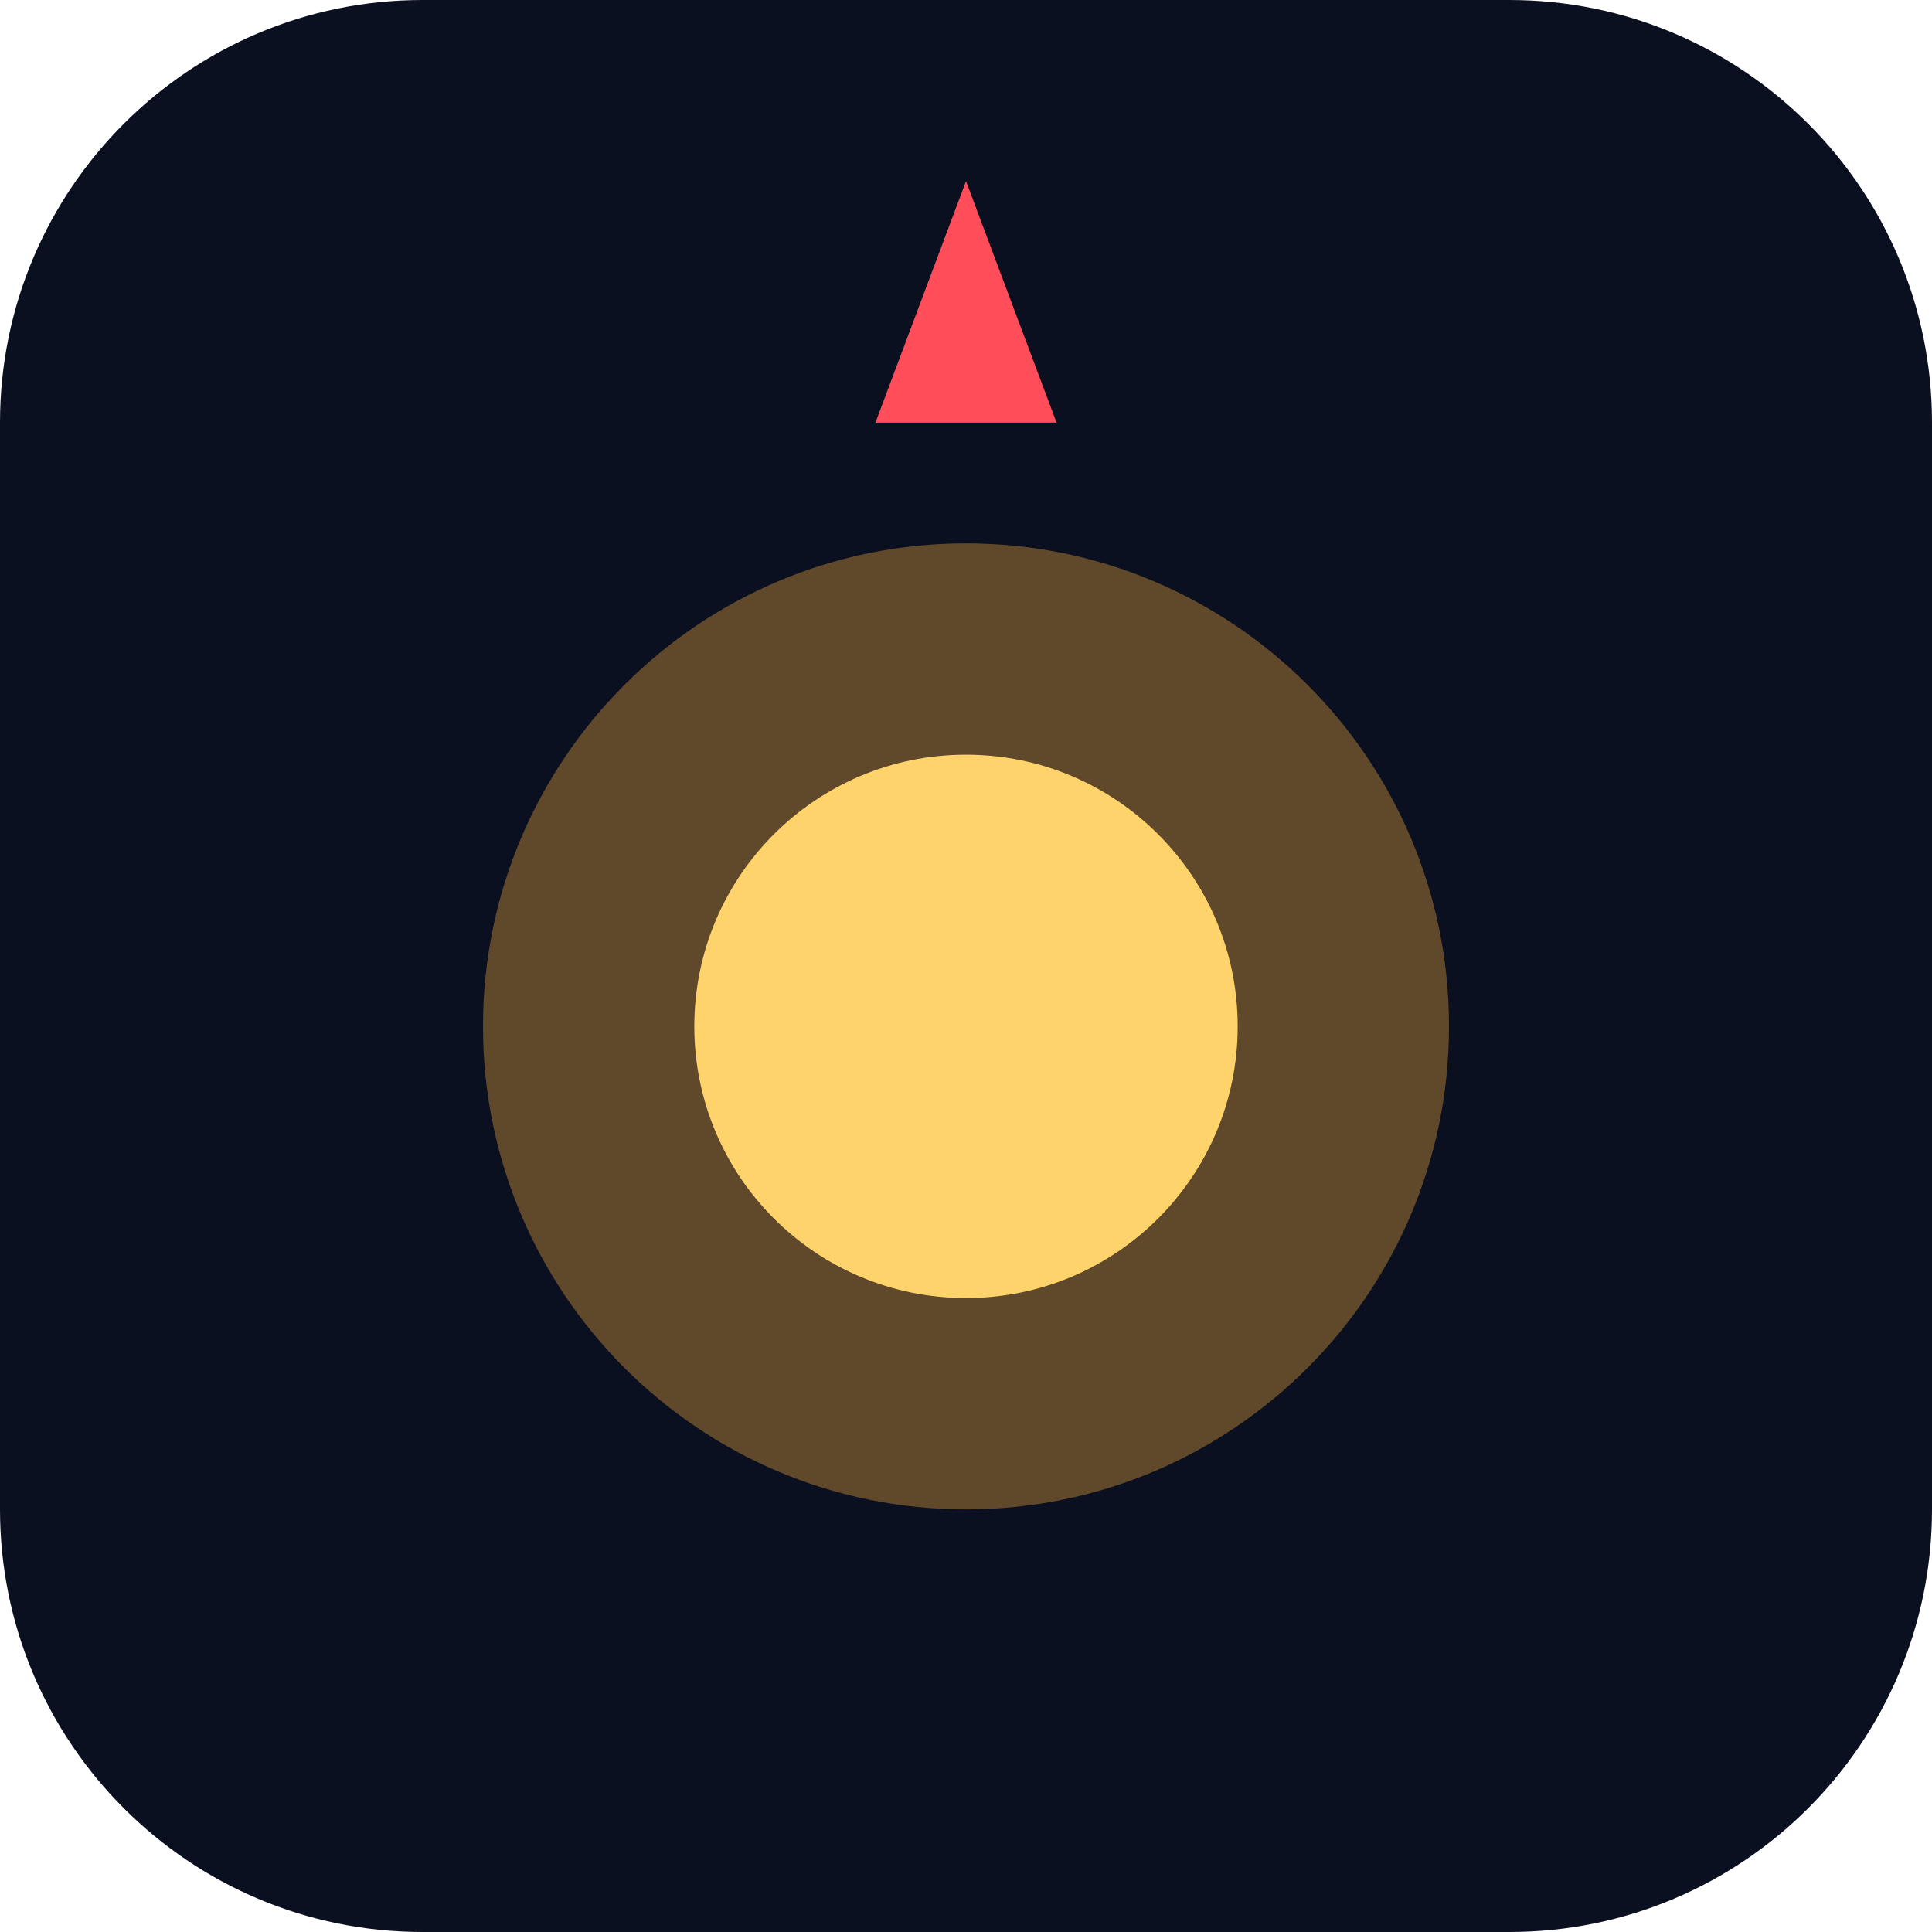
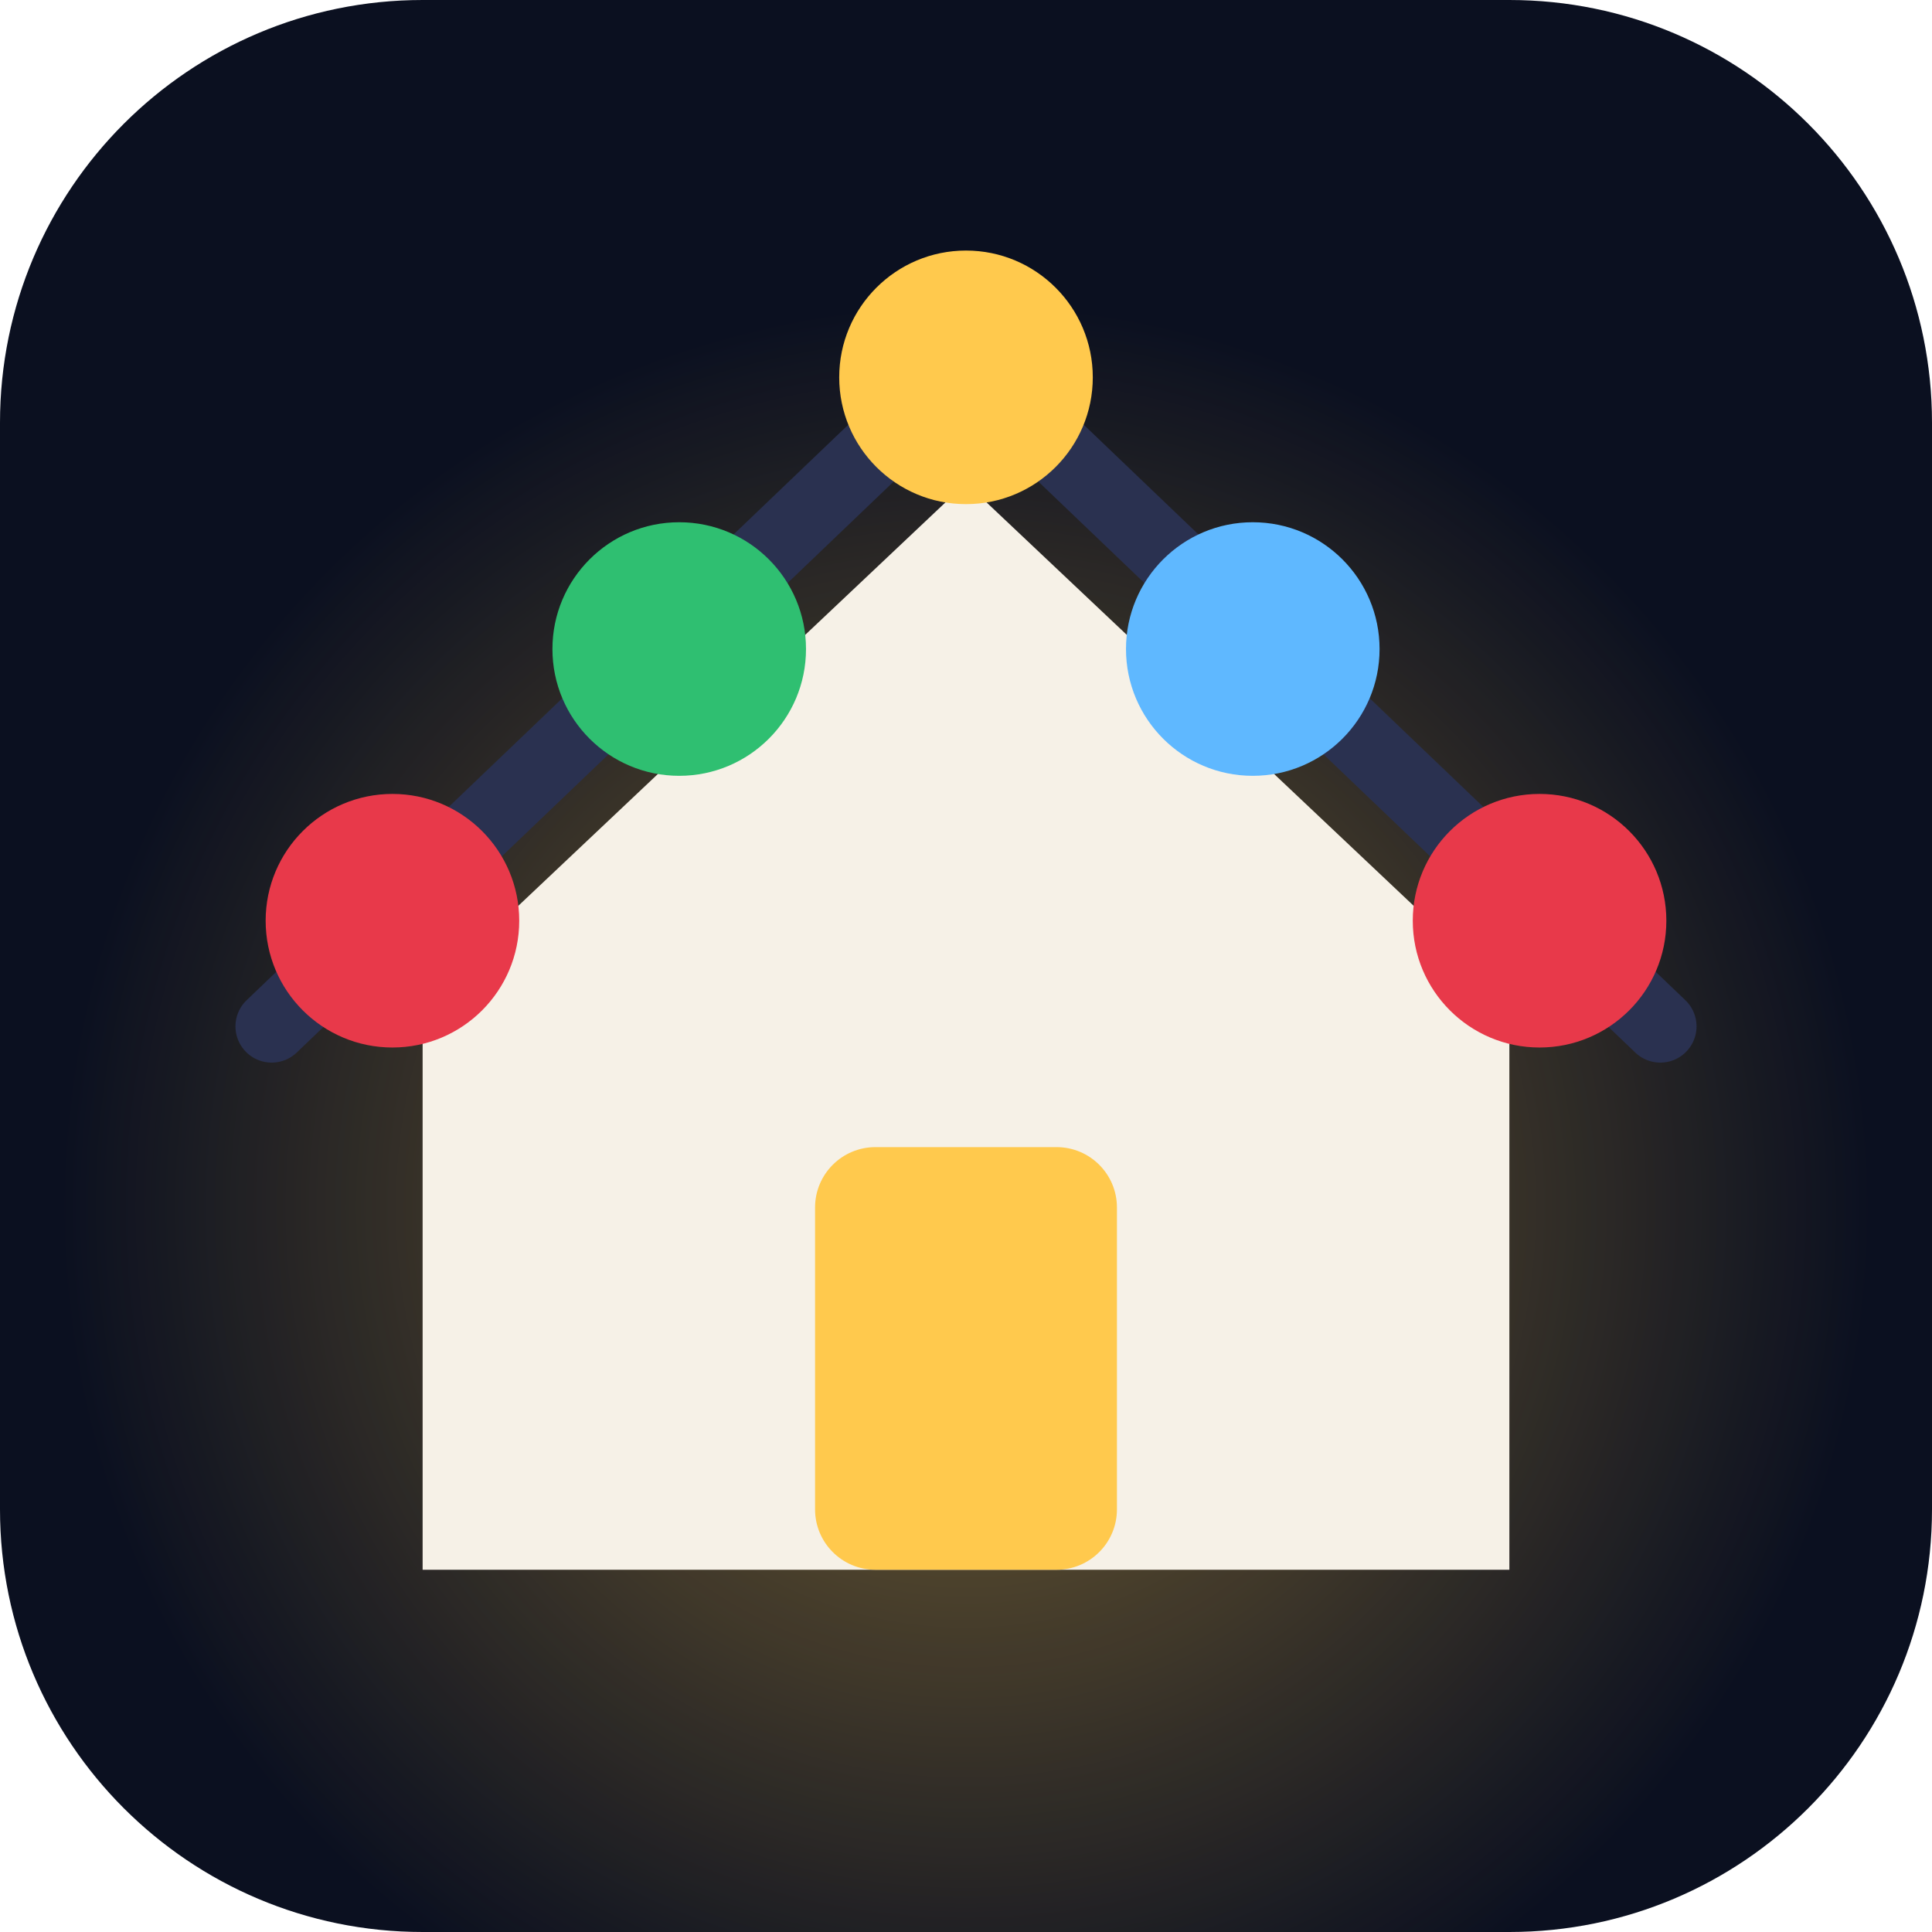
<svg xmlns="http://www.w3.org/2000/svg" viewBox="0 0 64 64">
+   <style>
+ .b{animation:t 1.6s ease-in-out infinite}
+ .b1{animation-delay:.32s}.b2{animation-delay:.64s}.b3{animation-delay:.96s}.b4{animation-delay:1.28s}
+ .w{animation:w 3.2s ease-in-out infinite}
+ @keyframes t{0%,100%{opacity:1}50%{opacity:.3}}
+ @keyframes w{0%,100%{opacity:1}50%{opacity:.75}}
+ @media (prefers-reduced-motion:reduce){.b,.w{animation:none}}
+ </style>
+   <defs>
+     <radialGradient id="g" cx="32" cy="40" r="30" gradientUnits="userSpaceOnUse">
+       <stop offset="0" stop-color="#ffc94d" stop-opacity=".45" />
+       <stop offset="1" stop-color="#ffc94d" stop-opacity="0" />
+     </radialGradient>
+   </defs>
  <rect width="64" height="64" rx="14" fill="#0b1020" />
-   <circle cx="32" cy="34" r="16" fill="#ffb23e" opacity=".35" />
-   <circle cx="32" cy="34" r="9" fill="#ffd36b" />
-   <path d="M32 6l3 8h-6z" fill="#ff4d5a" />
+   <circle cx="32" cy="40" r="30" fill="url(#g)" />
+   <path d="M14 33 L32 16 L50 33 V52 H14 Z" fill="#f6f1e7" />
+   <rect class="w" x="27" y="38" width="10" height="14" rx="2" fill="#ffc94d" />
+   <path d="M9 34 L32 12 L55 34" fill="none" stroke="#2a3150" stroke-width="2.4" stroke-linecap="round" stroke-linejoin="round" />
+   <circle class="b b0" cx="13" cy="30.5" r="4.2" fill="#e8394a" />
+   <circle class="b b1" cx="22.5" cy="21.5" r="4.2" fill="#2fbf71" />
+   <circle class="b b2" cx="32" cy="12.5" r="4.2" fill="#ffc94d" />
+   <circle class="b b3" cx="41.5" cy="21.5" r="4.2" fill="#5fb8ff" />
+   <circle class="b b4" cx="51" cy="30.5" r="4.2" fill="#e8394a" />
</svg>
